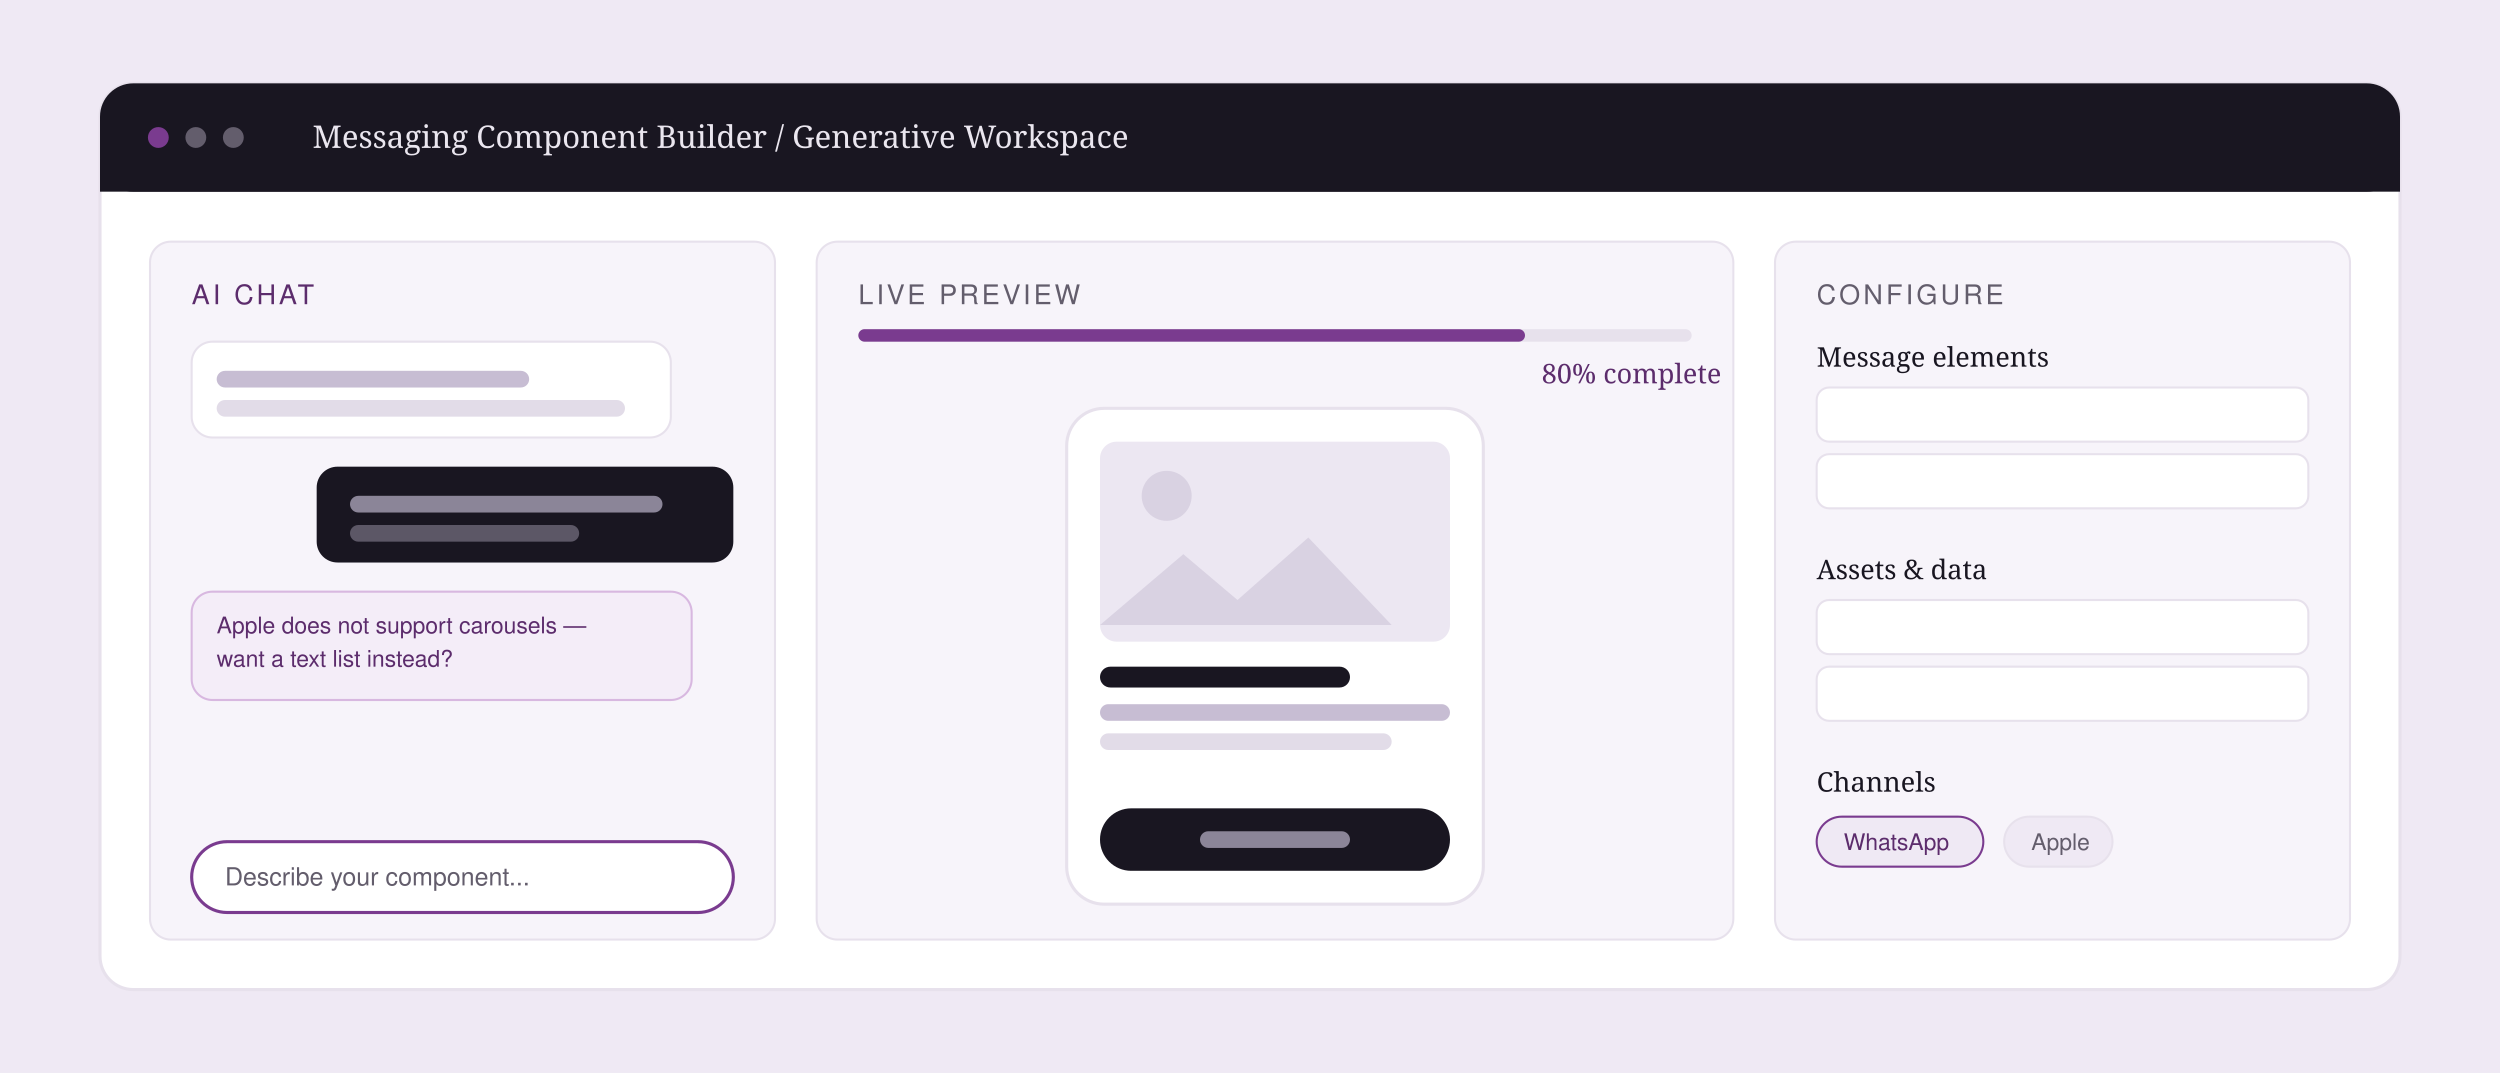
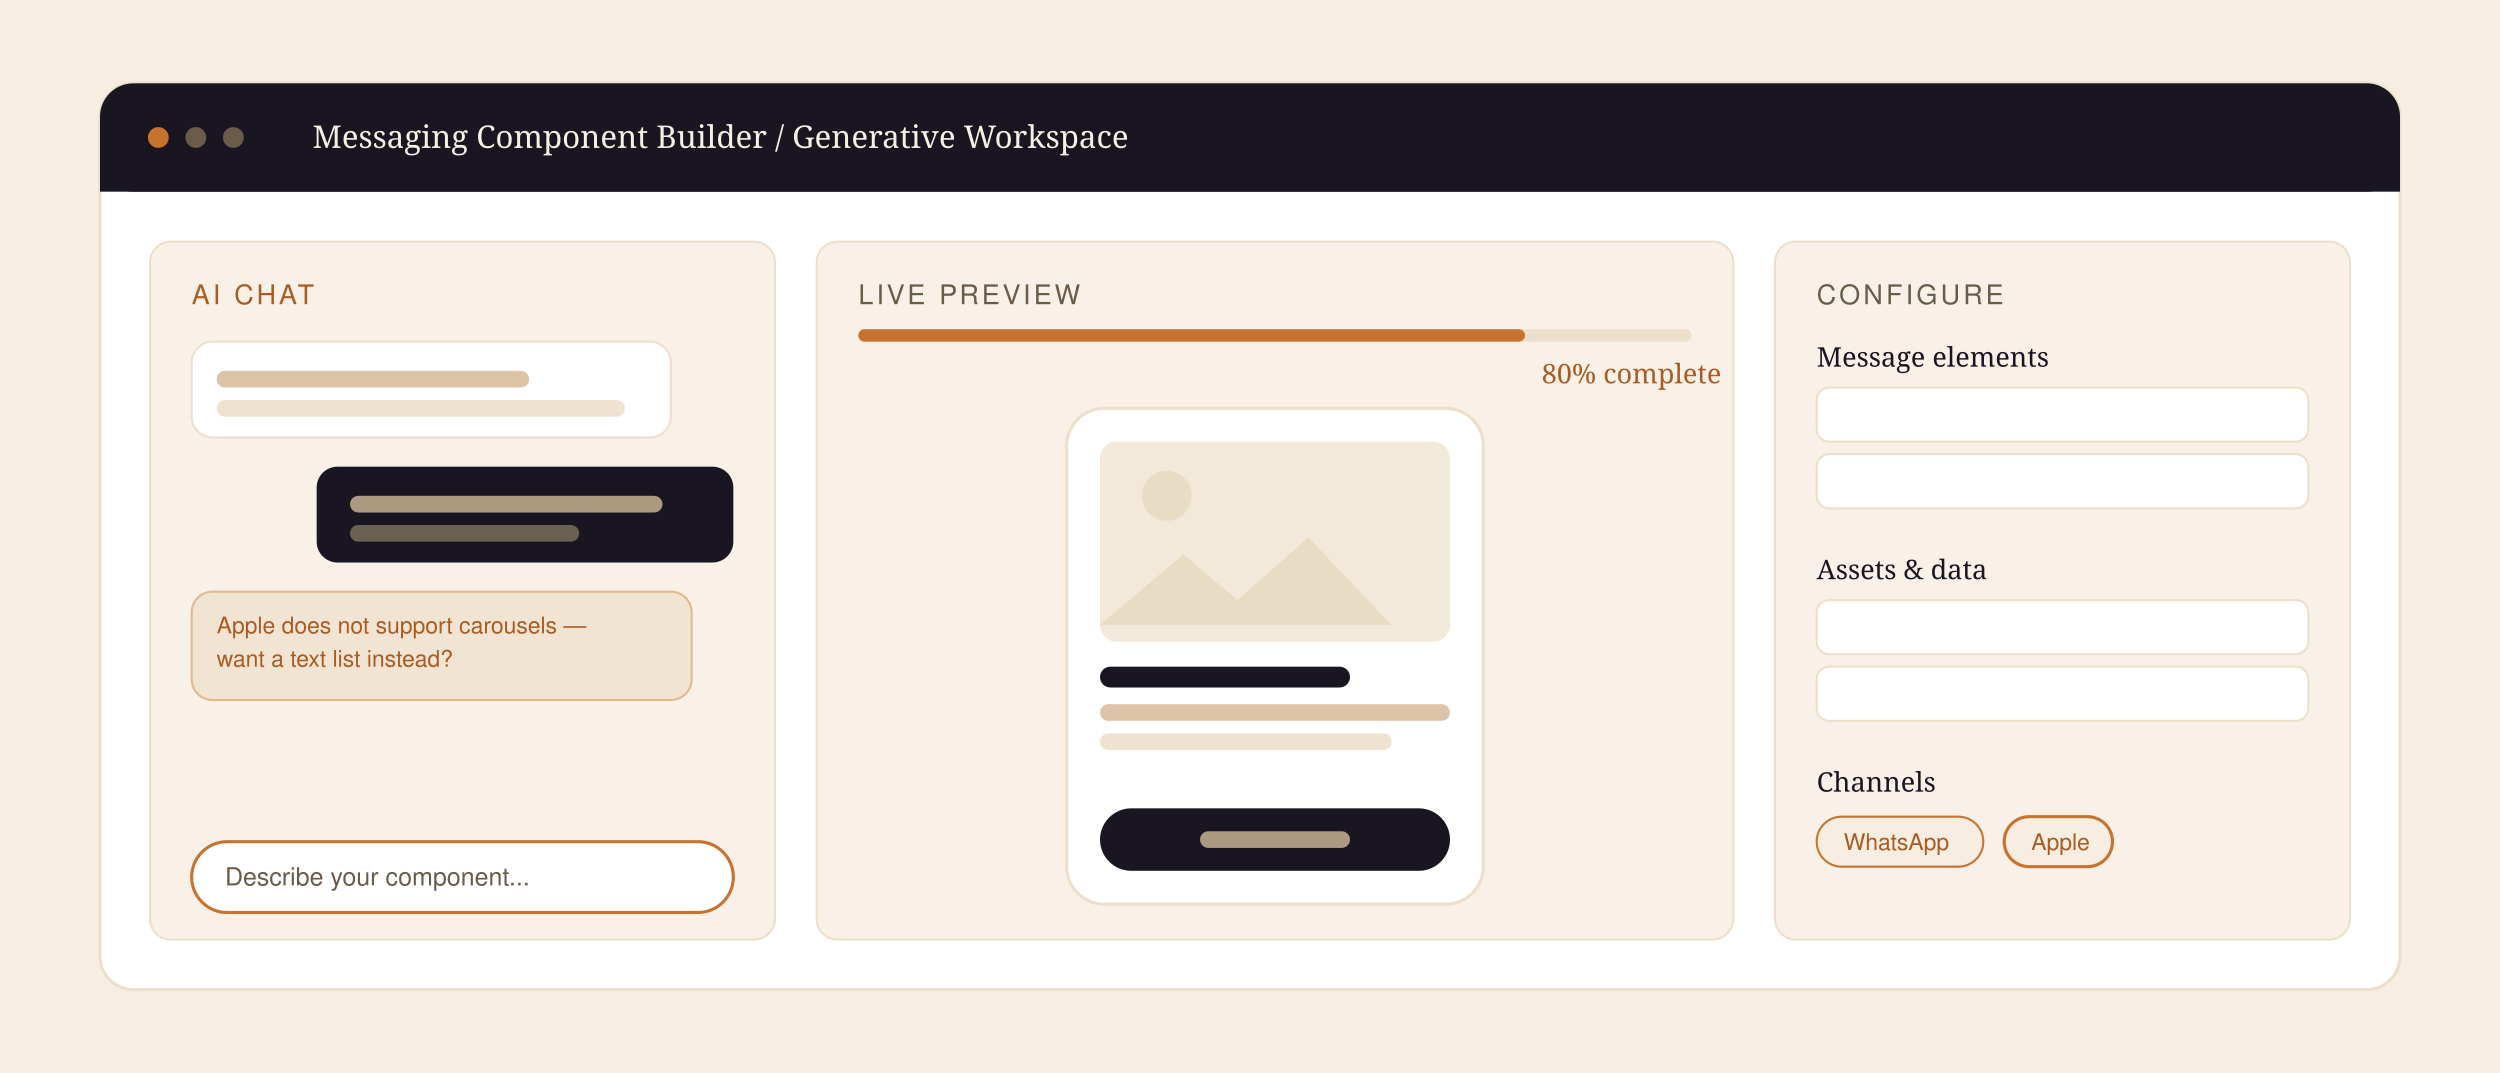
<svg xmlns="http://www.w3.org/2000/svg" width="1200" height="515" viewBox="0 0 1200 515" role="img" aria-label="Generative AI Workspace concept: AI chat, live preview, and configuration rail">
-   <rect width="1200" height="515" fill="#efe9f4" />
-   <rect x="48" y="40" width="1104" height="435" rx="16" fill="#ffffff" stroke="#e7e1ec" stroke-width="1.5" />
+   <rect width="1200" height="515" fill="#f7ede1" />
+   <rect x="48" y="40" width="1104" height="435" rx="16" fill="#ffffff" stroke="#ecdfcb" stroke-width="1.5" />
  <rect x="48" y="40" width="1104" height="52" rx="16" fill="#191621" />
  <rect x="48" y="76" width="1104" height="16" fill="#191621" />
-   <circle cx="76" cy="66" r="5" fill="#7a3b8f" />
-   <circle cx="94" cy="66" r="5" fill="#635d6c" />
-   <circle cx="112" cy="66" r="5" fill="#635d6c" />
-   <text x="150" y="71" font-family="Georgia, serif" font-size="15" fill="#eae6ef">Messaging Component Builder / Generative Workspace</text>
-   <rect x="72" y="116" width="300" height="335" rx="10" fill="#f7f4fa" stroke="#e7e1ec" />
-   <text x="92" y="146" font-family="Helvetica, Arial, sans-serif" font-size="13" letter-spacing="1.5" fill="#5c2c6c">AI CHAT</text>
-   <rect x="92" y="164" width="230" height="46" rx="10" fill="#ffffff" stroke="#e7e1ec" />
-   <rect x="104" y="178" width="150" height="8" rx="4" fill="#c7bdd3" />
-   <rect x="104" y="192" width="196" height="8" rx="4" fill="#e2dce8" />
+   <circle cx="76" cy="66" r="5" fill="#c8722f" />
+   <circle cx="94" cy="66" r="5" fill="#6b5c4a" />
+   <circle cx="112" cy="66" r="5" fill="#6b5c4a" />
+   <text x="150" y="71" font-family="Georgia, serif" font-size="15" fill="#f7f0e6">Messaging Component Builder / Generative Workspace</text>
+   <rect x="72" y="116" width="300" height="335" rx="10" fill="#f9f1e8" stroke="#ecdfcb" />
+   <text x="92" y="146" font-family="Helvetica, Arial, sans-serif" font-size="13" letter-spacing="1.5" fill="#a85c22">AI CHAT</text>
+   <rect x="92" y="164" width="230" height="46" rx="10" fill="#ffffff" stroke="#ecdfcb" />
+   <rect x="104" y="178" width="150" height="8" rx="4" fill="#ddc4a8" />
+   <rect x="104" y="192" width="196" height="8" rx="4" fill="#efe3d0" />
  <rect x="152" y="224" width="200" height="46" rx="10" fill="#191621" />
-   <rect x="168" y="238" width="150" height="8" rx="4" fill="#8b8598" />
-   <rect x="168" y="252" width="110" height="8" rx="4" fill="#5c5766" />
-   <rect x="92" y="284" width="240" height="52" rx="10" fill="#f4edf8" stroke="#d8b8e0" />
-   <text x="104" y="304" font-family="Helvetica, Arial, sans-serif" font-size="11" fill="#5c2c6c">Apple does not support carousels —</text>
-   <text x="104" y="320" font-family="Helvetica, Arial, sans-serif" font-size="11" fill="#5c2c6c">want a text list instead?</text>
-   <rect x="92" y="404" width="260" height="34" rx="17" fill="#ffffff" stroke="#7a3b8f" stroke-width="1.5" />
-   <text x="108" y="425" font-family="Helvetica, Arial, sans-serif" font-size="12" fill="#635d6c">Describe your component...</text>
-   <rect x="392" y="116" width="440" height="335" rx="10" fill="#f7f4fa" stroke="#e7e1ec" />
-   <text x="412" y="146" font-family="Helvetica, Arial, sans-serif" font-size="13" letter-spacing="1.5" fill="#635d6c">LIVE PREVIEW</text>
-   <rect x="412" y="158" width="400" height="6" rx="3" fill="#e7e1ec" />
-   <rect x="412" y="158" width="320" height="6" rx="3" fill="#7a3b8f" />
-   <text x="740" y="184" font-family="Georgia, serif" font-size="13" fill="#5c2c6c">80% complete</text>
-   <rect x="512" y="196" width="200" height="238" rx="18" fill="#ffffff" stroke="#e7e1ec" stroke-width="1.5" />
-   <rect x="528" y="212" width="168" height="96" rx="8" fill="#ece7f2" />
-   <path d="M528 300 l40 -34 26 22 34 -30 40 42 z" fill="#d9d2e2" />
-   <circle cx="560" cy="238" r="12" fill="#d9d2e2" />
+   <rect x="168" y="238" width="150" height="8" rx="4" fill="#ab9a80" />
+   <rect x="168" y="252" width="110" height="8" rx="4" fill="#6b6152" />
+   <rect x="92" y="284" width="240" height="52" rx="10" fill="#f2e4d3" stroke="#e0b98c" />
+   <text x="104" y="304" font-family="Helvetica, Arial, sans-serif" font-size="11" fill="#a85c22">Apple does not support carousels —</text>
+   <text x="104" y="320" font-family="Helvetica, Arial, sans-serif" font-size="11" fill="#a85c22">want a text list instead?</text>
+   <rect x="92" y="404" width="260" height="34" rx="17" fill="#ffffff" stroke="#c8722f" stroke-width="1.5" />
+   <text x="108" y="425" font-family="Helvetica, Arial, sans-serif" font-size="12" fill="#6b5c4a">Describe your component...</text>
+   <rect x="392" y="116" width="440" height="335" rx="10" fill="#f9f1e8" stroke="#ecdfcb" />
+   <text x="412" y="146" font-family="Helvetica, Arial, sans-serif" font-size="13" letter-spacing="1.5" fill="#6b5c4a">LIVE PREVIEW</text>
+   <rect x="412" y="158" width="400" height="6" rx="3" fill="#ecdfcb" />
+   <rect x="412" y="158" width="320" height="6" rx="3" fill="#c8722f" />
+   <text x="740" y="184" font-family="Georgia, serif" font-size="13" fill="#a85c22">80% complete</text>
+   <rect x="512" y="196" width="200" height="238" rx="18" fill="#ffffff" stroke="#ecdfcb" stroke-width="1.5" />
+   <rect x="528" y="212" width="168" height="96" rx="8" fill="#f3e9db" />
+   <path d="M528 300 l40 -34 26 22 34 -30 40 42 z" fill="#e8dcc5" />
+   <circle cx="560" cy="238" r="12" fill="#e8dcc5" />
  <rect x="528" y="320" width="120" height="10" rx="5" fill="#191621" />
-   <rect x="528" y="338" width="168" height="8" rx="4" fill="#c7bdd3" />
-   <rect x="528" y="352" width="140" height="8" rx="4" fill="#e2dce8" />
+   <rect x="528" y="338" width="168" height="8" rx="4" fill="#ddc4a8" />
+   <rect x="528" y="352" width="140" height="8" rx="4" fill="#efe3d0" />
  <rect x="528" y="388" width="168" height="30" rx="15" fill="#191621" />
-   <rect x="576" y="399" width="72" height="8" rx="4" fill="#8b8598" />
-   <rect x="852" y="116" width="276" height="335" rx="10" fill="#f7f4fa" stroke="#e7e1ec" />
-   <text x="872" y="146" font-family="Helvetica, Arial, sans-serif" font-size="13" letter-spacing="1.5" fill="#635d6c">CONFIGURE</text>
+   <rect x="576" y="399" width="72" height="8" rx="4" fill="#ab9a80" />
+   <rect x="852" y="116" width="276" height="335" rx="10" fill="#f9f1e8" stroke="#ecdfcb" />
+   <text x="872" y="146" font-family="Helvetica, Arial, sans-serif" font-size="13" letter-spacing="1.5" fill="#6b5c4a">CONFIGURE</text>
  <text x="872" y="176" font-family="Georgia, serif" font-size="13" fill="#191621">Message elements</text>
-   <rect x="872" y="186" width="236" height="26" rx="6" fill="#ffffff" stroke="#e7e1ec" />
-   <rect x="872" y="218" width="236" height="26" rx="6" fill="#ffffff" stroke="#e7e1ec" />
+   <rect x="872" y="186" width="236" height="26" rx="6" fill="#ffffff" stroke="#ecdfcb" />
+   <rect x="872" y="218" width="236" height="26" rx="6" fill="#ffffff" stroke="#ecdfcb" />
  <text x="872" y="278" font-family="Georgia, serif" font-size="13" fill="#191621">Assets &amp; data</text>
-   <rect x="872" y="288" width="236" height="26" rx="6" fill="#ffffff" stroke="#e7e1ec" />
-   <rect x="872" y="320" width="236" height="26" rx="6" fill="#ffffff" stroke="#e7e1ec" />
+   <rect x="872" y="288" width="236" height="26" rx="6" fill="#ffffff" stroke="#ecdfcb" />
+   <rect x="872" y="320" width="236" height="26" rx="6" fill="#ffffff" stroke="#ecdfcb" />
  <text x="872" y="380" font-family="Georgia, serif" font-size="13" fill="#191621">Channels</text>
-   <rect x="872" y="392" width="80" height="24" rx="12" fill="#efe9f4" stroke="#7a3b8f" />
-   <text x="885" y="408" font-family="Helvetica, Arial, sans-serif" font-size="11" fill="#5c2c6c">WhatsApp</text>
-   <rect x="962" y="392" width="52" height="24" rx="12" fill="#efe9f4" stroke="#e7e1ec" />
-   <text x="975" y="408" font-family="Helvetica, Arial, sans-serif" font-size="11" fill="#635d6c">Apple</text>
+   <rect x="872" y="392" width="80" height="24" rx="12" fill="#f7ede1" stroke="#c8722f" />
+   <text x="885" y="408" font-family="Helvetica, Arial, sans-serif" font-size="11" fill="#a85c22">WhatsApp</text>
+   <rect x="962" y="392" width="52" height="24" rx="12" fill="#f7ede1" stroke="#c8722f" stroke-width="1.5" />
+   <text x="975" y="408" font-family="Helvetica, Arial, sans-serif" font-size="11" fill="#a85c22">Apple</text>
</svg>
